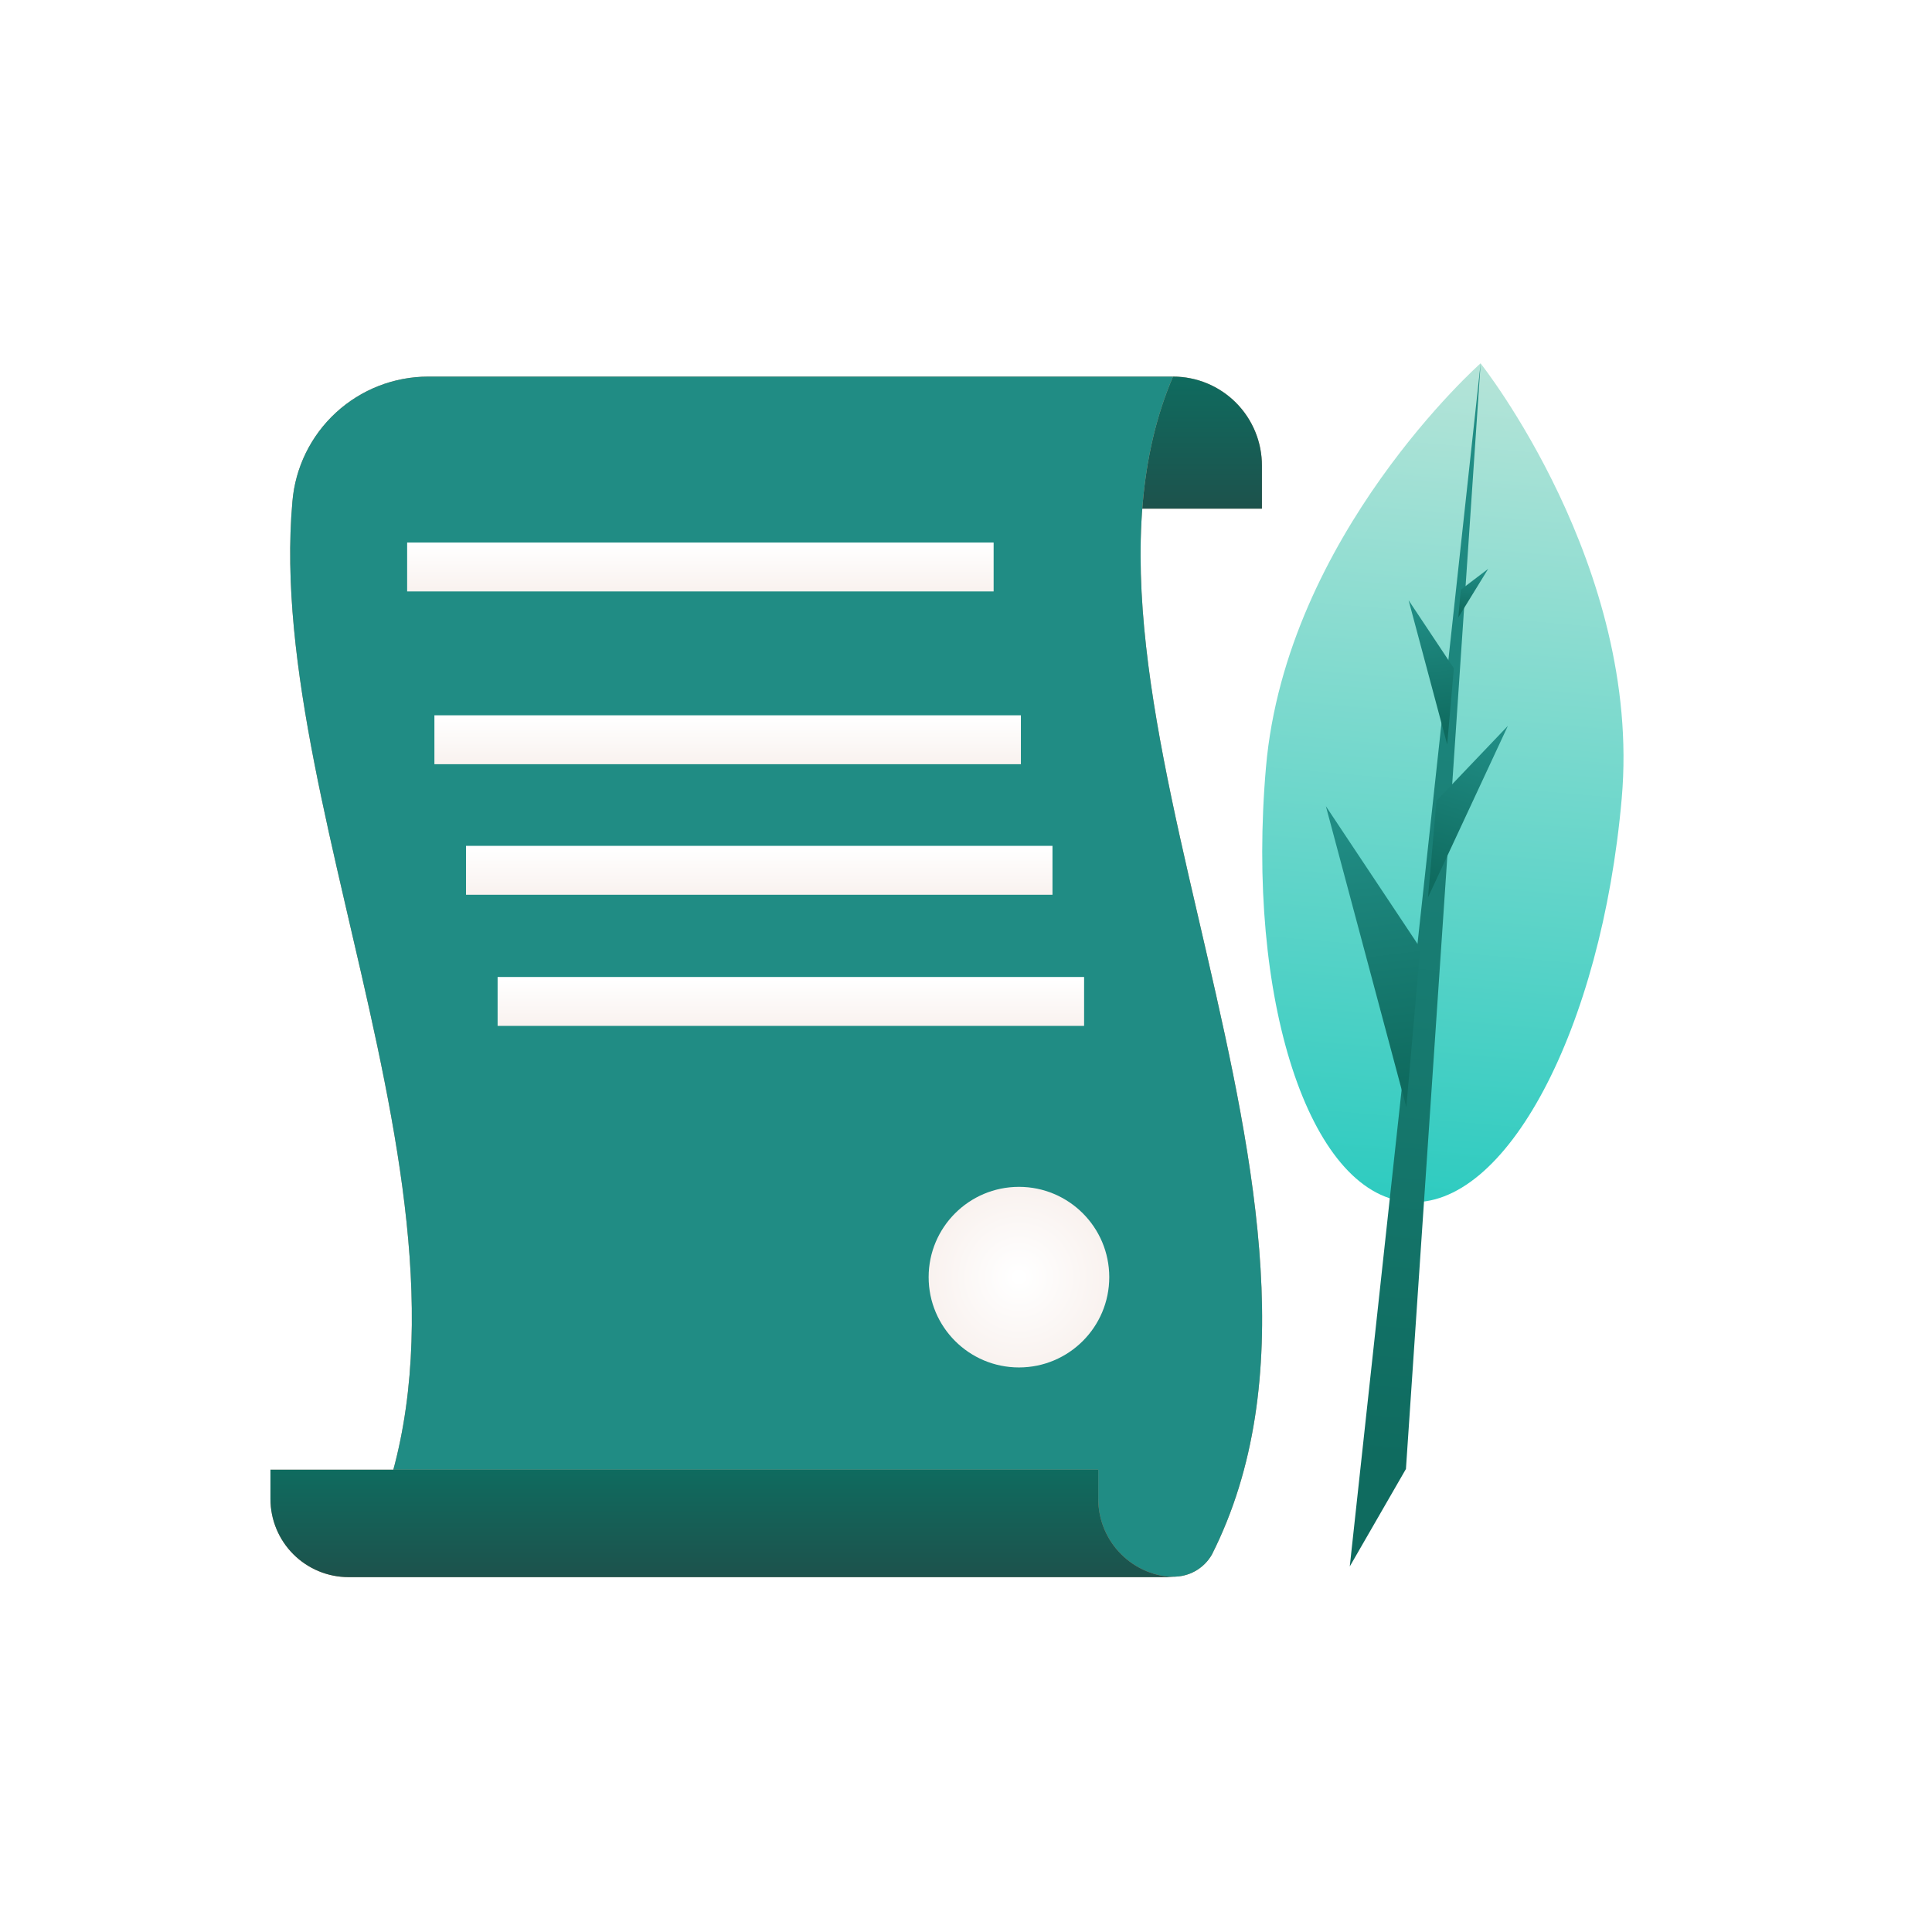
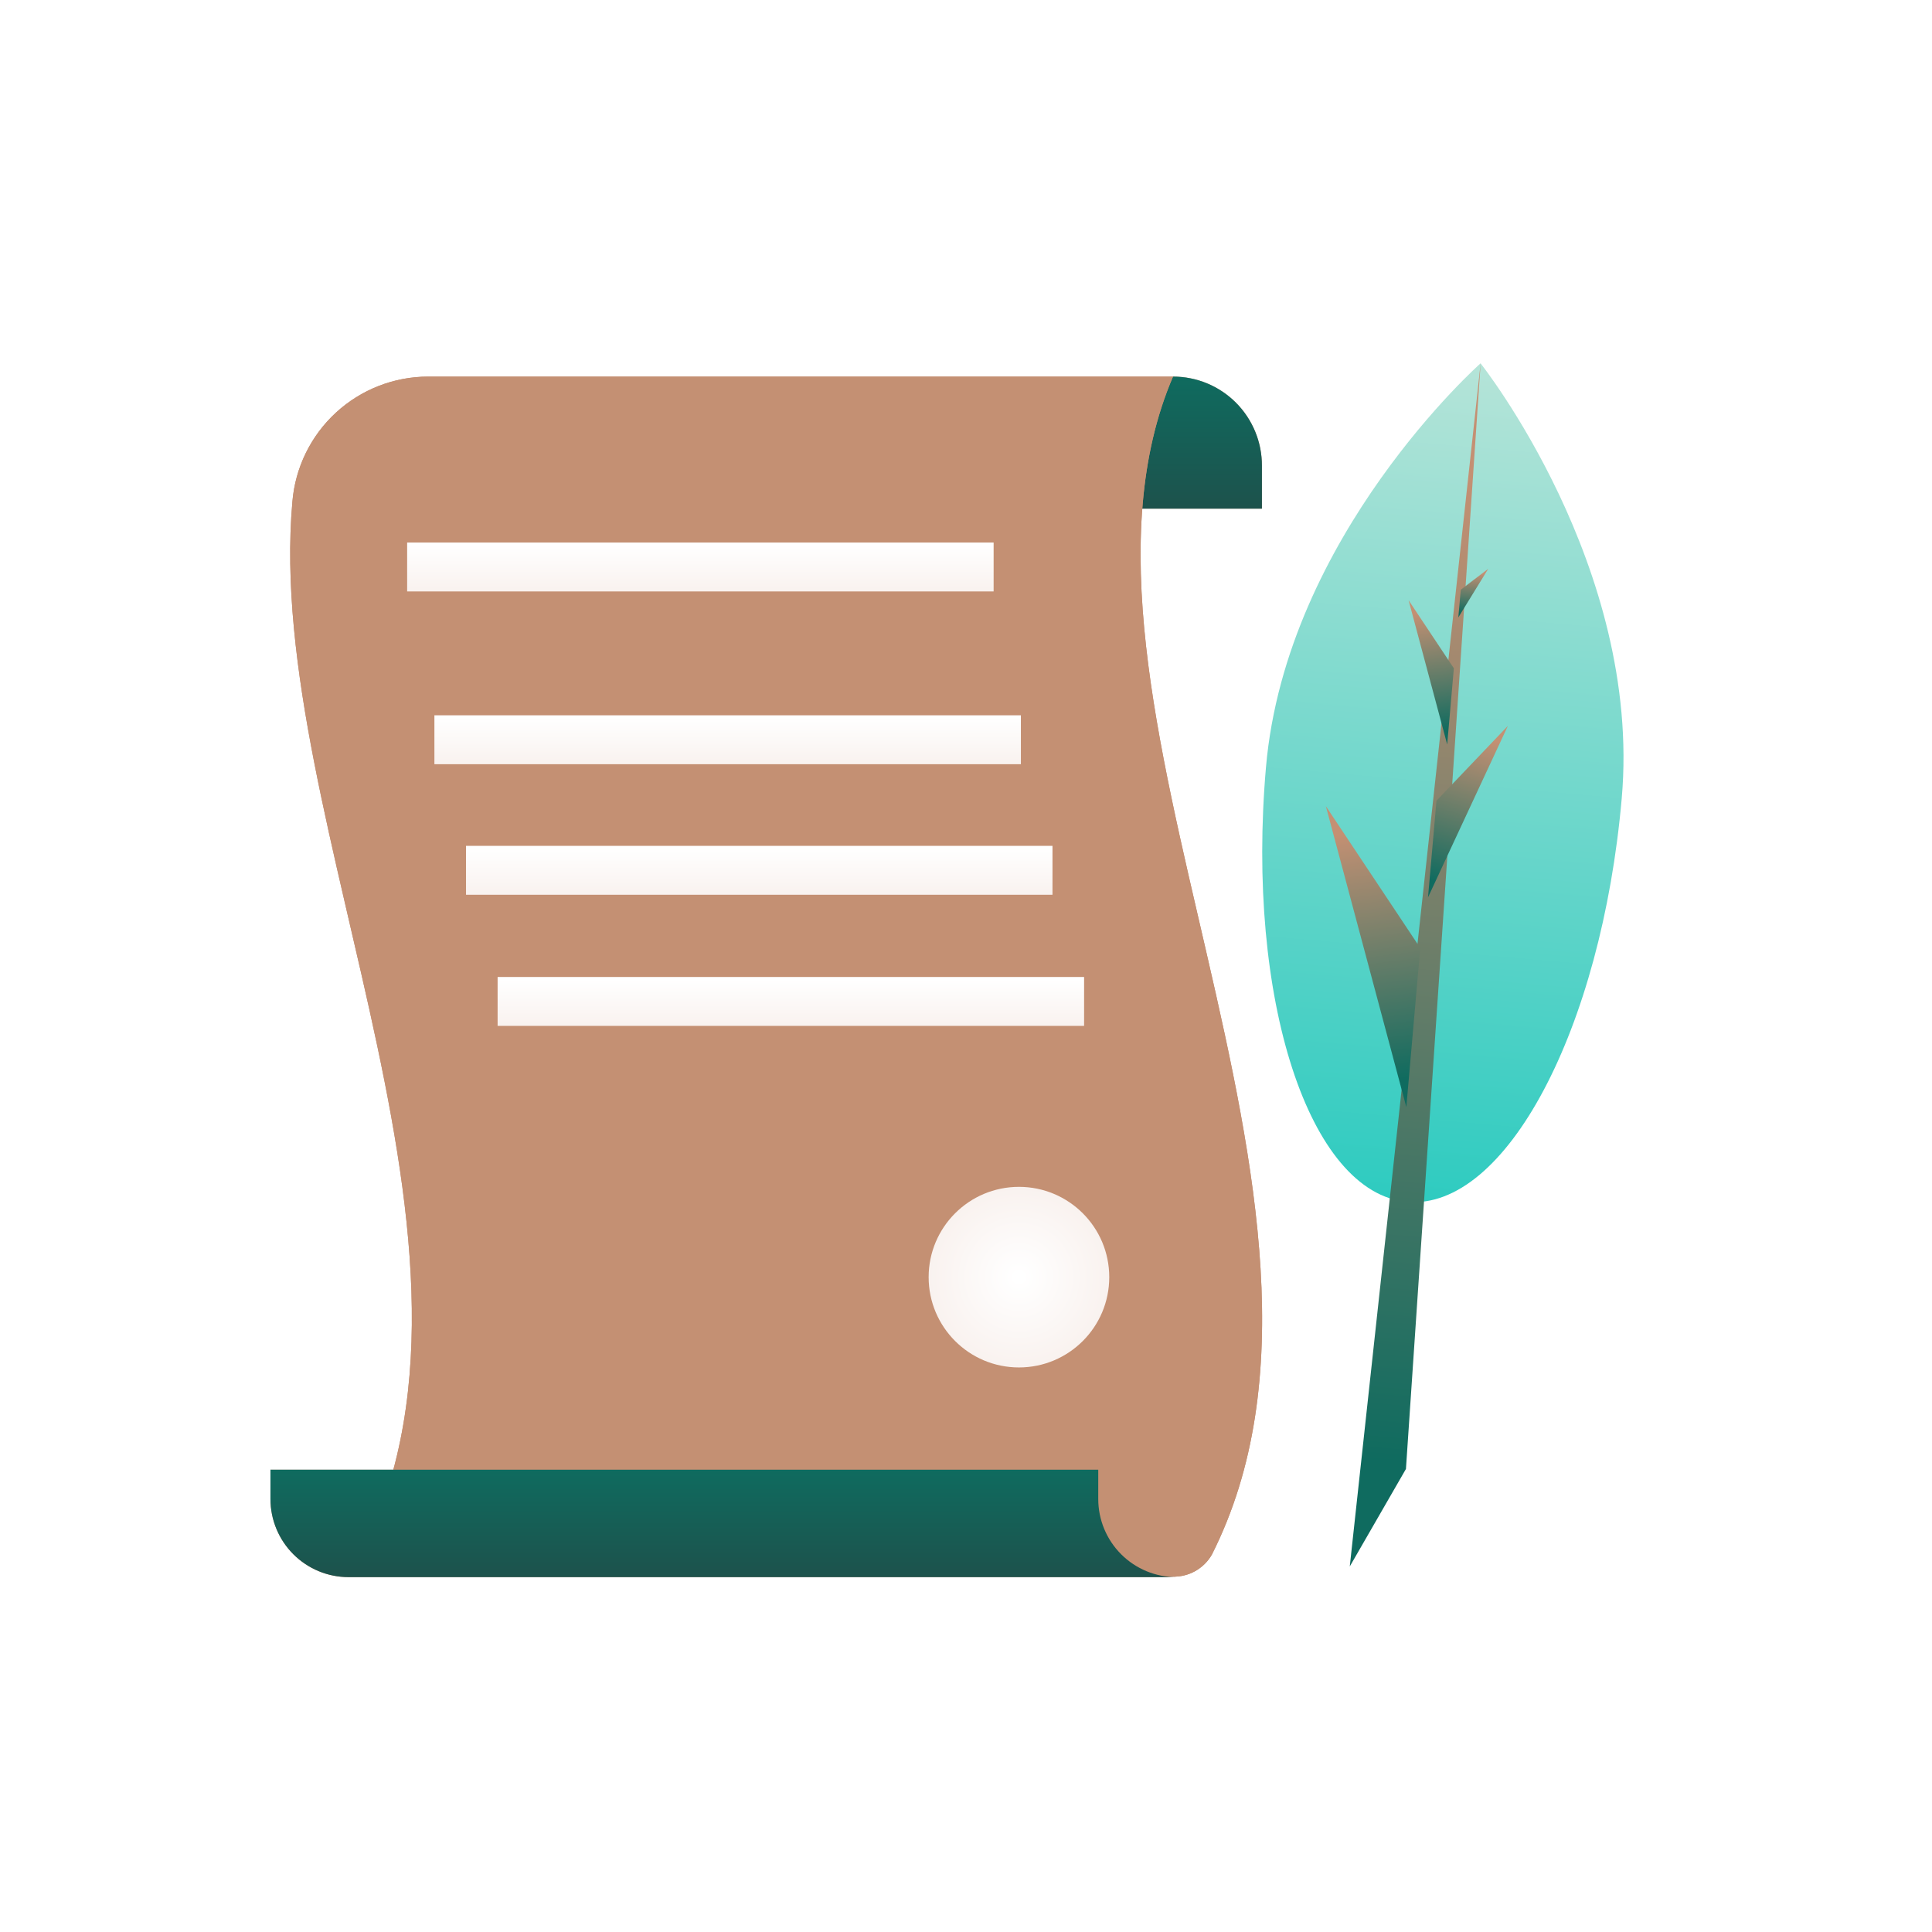
<svg xmlns="http://www.w3.org/2000/svg" width="80" height="80" viewBox="0 0 80 80" fill="none">
  <path d="M48.573 15.594C49.057 15.594 49.537 15.689 49.985 15.875C50.432 16.061 50.839 16.334 51.18 16.677C51.522 17.02 51.793 17.428 51.977 17.876C52.161 18.324 52.255 18.804 52.253 19.289V21.063H42.188L48.573 15.594Z" fill="#c49073" />
  <path d="M48.573 15.594C49.057 15.594 49.537 15.689 49.985 15.875C50.432 16.061 50.839 16.334 51.18 16.677C51.522 17.02 51.793 17.428 51.977 17.876C52.161 18.324 52.255 18.804 52.253 19.289V21.063H42.188L48.573 15.594Z" fill="url(#paint0_linear_1999_64990)" />
  <path d="M50.183 64.37C57.44 49.974 42.911 28.793 48.572 15.594H17.724C16.311 15.596 14.949 16.129 13.909 17.087C12.869 18.045 12.226 19.358 12.108 20.767C10.911 34.173 21.893 52.619 14.443 65.286H48.542C48.873 65.297 49.201 65.218 49.49 65.057C49.779 64.895 50.019 64.658 50.183 64.37Z" fill="#c49073" />
-   <path d="M50.183 64.37C57.44 49.974 42.911 28.793 48.572 15.594H17.725C16.311 15.596 14.949 16.129 13.909 17.087C12.869 18.045 12.226 19.358 12.108 20.767C10.911 34.173 21.893 52.619 14.443 65.286H48.542C48.873 65.297 49.201 65.218 49.49 65.057C49.779 64.895 50.019 64.658 50.183 64.37Z" fill="#208C84" />
+   <path d="M50.183 64.37C57.44 49.974 42.911 28.793 48.572 15.594H17.725C16.311 15.596 14.949 16.129 13.909 17.087C12.869 18.045 12.226 19.358 12.108 20.767C10.911 34.173 21.893 52.619 14.443 65.286H48.542C48.873 65.297 49.201 65.218 49.49 65.057C49.779 64.895 50.019 64.658 50.183 64.37Z" fill="#c49073" />
  <path d="M14.436 65.306C13.578 65.306 12.754 64.965 12.147 64.358C11.54 63.751 11.199 62.928 11.199 62.069V60.857H45.476V62.069C45.476 62.928 45.817 63.751 46.424 64.358C47.031 64.965 47.854 65.306 48.713 65.306H14.436Z" fill="#c49073" />
  <path d="M14.436 65.306C13.578 65.306 12.754 64.965 12.147 64.358C11.54 63.751 11.199 62.928 11.199 62.069V60.857H45.476V62.069C45.476 62.928 45.817 63.751 46.424 64.358C47.031 64.965 47.854 65.306 48.713 65.306H14.436Z" fill="url(#paint1_linear_1999_64990)" />
  <path d="M41.144 22.465H16.859V24.49H41.144V22.465Z" fill="url(#paint2_linear_1999_64990)" />
  <path d="M42.273 29.619H17.988V31.644H42.273V29.619Z" fill="url(#paint3_linear_1999_64990)" />
  <path d="M43.581 35.025H19.297V37.05H43.581V35.025Z" fill="url(#paint4_linear_1999_64990)" />
  <path d="M44.89 40.455H20.605V42.48H44.89V40.455Z" fill="url(#paint5_linear_1999_64990)" />
  <path d="M42.193 56.623C44.258 56.623 45.932 54.949 45.932 52.884C45.932 50.819 44.258 49.145 42.193 49.145C40.127 49.145 38.453 50.819 38.453 52.884C38.453 54.949 40.127 56.623 42.193 56.623Z" fill="url(#paint6_radial_1999_64990)" />
  <path d="M67.153 33.05C66.314 42.639 62.337 50.123 58.269 49.767C54.201 49.411 51.584 41.35 52.422 31.762C53.261 22.173 61.307 15.045 61.307 15.045C61.307 15.045 67.992 23.462 67.153 33.05Z" fill="url(#paint7_linear_1999_64990)" />
  <path d="M61.31 15.045L58.217 60.827L55.891 64.864L61.31 15.045Z" fill="url(#paint8_linear_1999_64990)" />
  <path d="M58.328 24.857L60.201 27.672L59.925 30.828L58.328 24.857Z" fill="url(#paint9_linear_1999_64990)" />
  <path d="M61.623 23.555L60.487 24.419L60.386 25.567L61.623 23.555Z" fill="url(#paint10_linear_1999_64990)" />
  <path d="M62.438 30.057L59.481 33.157L59.131 37.157L62.438 30.057Z" fill="url(#paint11_linear_1999_64990)" />
  <path d="M54.902 33.383L58.81 39.256L58.233 45.843L54.902 33.383Z" fill="url(#paint12_linear_1999_64990)" />
  <defs>
    <linearGradient id="paint0_linear_1999_64990" x1="47.22" y1="15.594" x2="47.22" y2="21.063" gradientUnits="userSpaceOnUse">
      <stop stop-color="#0F6B5F" />
      <stop offset="1" stop-color="#1D524C" />
    </linearGradient>
    <linearGradient id="paint1_linear_1999_64990" x1="29.956" y1="60.857" x2="29.956" y2="65.306" gradientUnits="userSpaceOnUse">
      <stop stop-color="#0F6B5F" />
      <stop offset="1" stop-color="#1D524C" />
    </linearGradient>
    <linearGradient id="paint2_linear_1999_64990" x1="29.002" y1="22.465" x2="29.002" y2="24.49" gradientUnits="userSpaceOnUse">
      <stop offset="0.047" stop-color="white" />
      <stop offset="1" stop-color="#f9f2ef" />
    </linearGradient>
    <linearGradient id="paint3_linear_1999_64990" x1="30.131" y1="29.619" x2="30.131" y2="31.644" gradientUnits="userSpaceOnUse">
      <stop offset="0.047" stop-color="white" />
      <stop offset="1" stop-color="#f9f2ef" />
    </linearGradient>
    <linearGradient id="paint4_linear_1999_64990" x1="31.439" y1="35.025" x2="31.439" y2="37.05" gradientUnits="userSpaceOnUse">
      <stop offset="0.047" stop-color="white" />
      <stop offset="1" stop-color="#f9f2ef" />
    </linearGradient>
    <linearGradient id="paint5_linear_1999_64990" x1="32.748" y1="40.455" x2="32.748" y2="42.48" gradientUnits="userSpaceOnUse">
      <stop offset="0.047" stop-color="white" />
      <stop offset="1" stop-color="#f9f2ef" />
    </linearGradient>
    <radialGradient id="paint6_radial_1999_64990" cx="0" cy="0" r="1" gradientUnits="userSpaceOnUse" gradientTransform="translate(42.1926 52.884) rotate(90) scale(3.73951)">
      <stop offset="0.047" stop-color="white" />
      <stop offset="1" stop-color="#f9f2ef" />
    </radialGradient>
    <linearGradient id="paint7_linear_1999_64990" x1="61.307" y1="15.045" x2="58.269" y2="49.767" gradientUnits="userSpaceOnUse">
      <stop stop-color="#B5E4D8" />
      <stop offset="1" stop-color="#2ECBC0" />
    </linearGradient>
    <linearGradient id="paint8_linear_1999_64990" x1="61.236" y1="15.039" x2="56.87" y2="64.95" gradientUnits="userSpaceOnUse">
-       <stop offset="0.095" stop-color="#208C84" />
+       <stop offset="0.095" stop-color="#c49073" />
      <stop offset="0.911" stop-color="#0F6B5F" />
    </linearGradient>
    <linearGradient id="paint9_linear_1999_64990" x1="59.08" y1="24.765" x2="59.826" y2="30.84" gradientUnits="userSpaceOnUse">
-       <stop offset="0.095" stop-color="#208C84" />
+       <stop offset="0.095" stop-color="#c49073" />
      <stop offset="0.911" stop-color="#0F6B5F" />
    </linearGradient>
    <linearGradient id="paint10_linear_1999_64990" x1="61.096" y1="23.509" x2="60.912" y2="25.613" gradientUnits="userSpaceOnUse">
-       <stop offset="0.095" stop-color="#208C84" />
+       <stop offset="0.095" stop-color="#c49073" />
      <stop offset="0.911" stop-color="#0F6B5F" />
    </linearGradient>
    <linearGradient id="paint11_linear_1999_64990" x1="61.519" y1="29.776" x2="59.251" y2="37.194" gradientUnits="userSpaceOnUse">
-       <stop offset="0.095" stop-color="#208C84" />
+       <stop offset="0.095" stop-color="#c49073" />
      <stop offset="0.911" stop-color="#0F6B5F" />
    </linearGradient>
    <linearGradient id="paint12_linear_1999_64990" x1="56.472" y1="33.19" x2="58.029" y2="45.868" gradientUnits="userSpaceOnUse">
-       <stop offset="0.095" stop-color="#208C84" />
+       <stop offset="0.095" stop-color="#c49073" />
      <stop offset="0.911" stop-color="#0F6B5F" />
    </linearGradient>
  </defs>
</svg>
